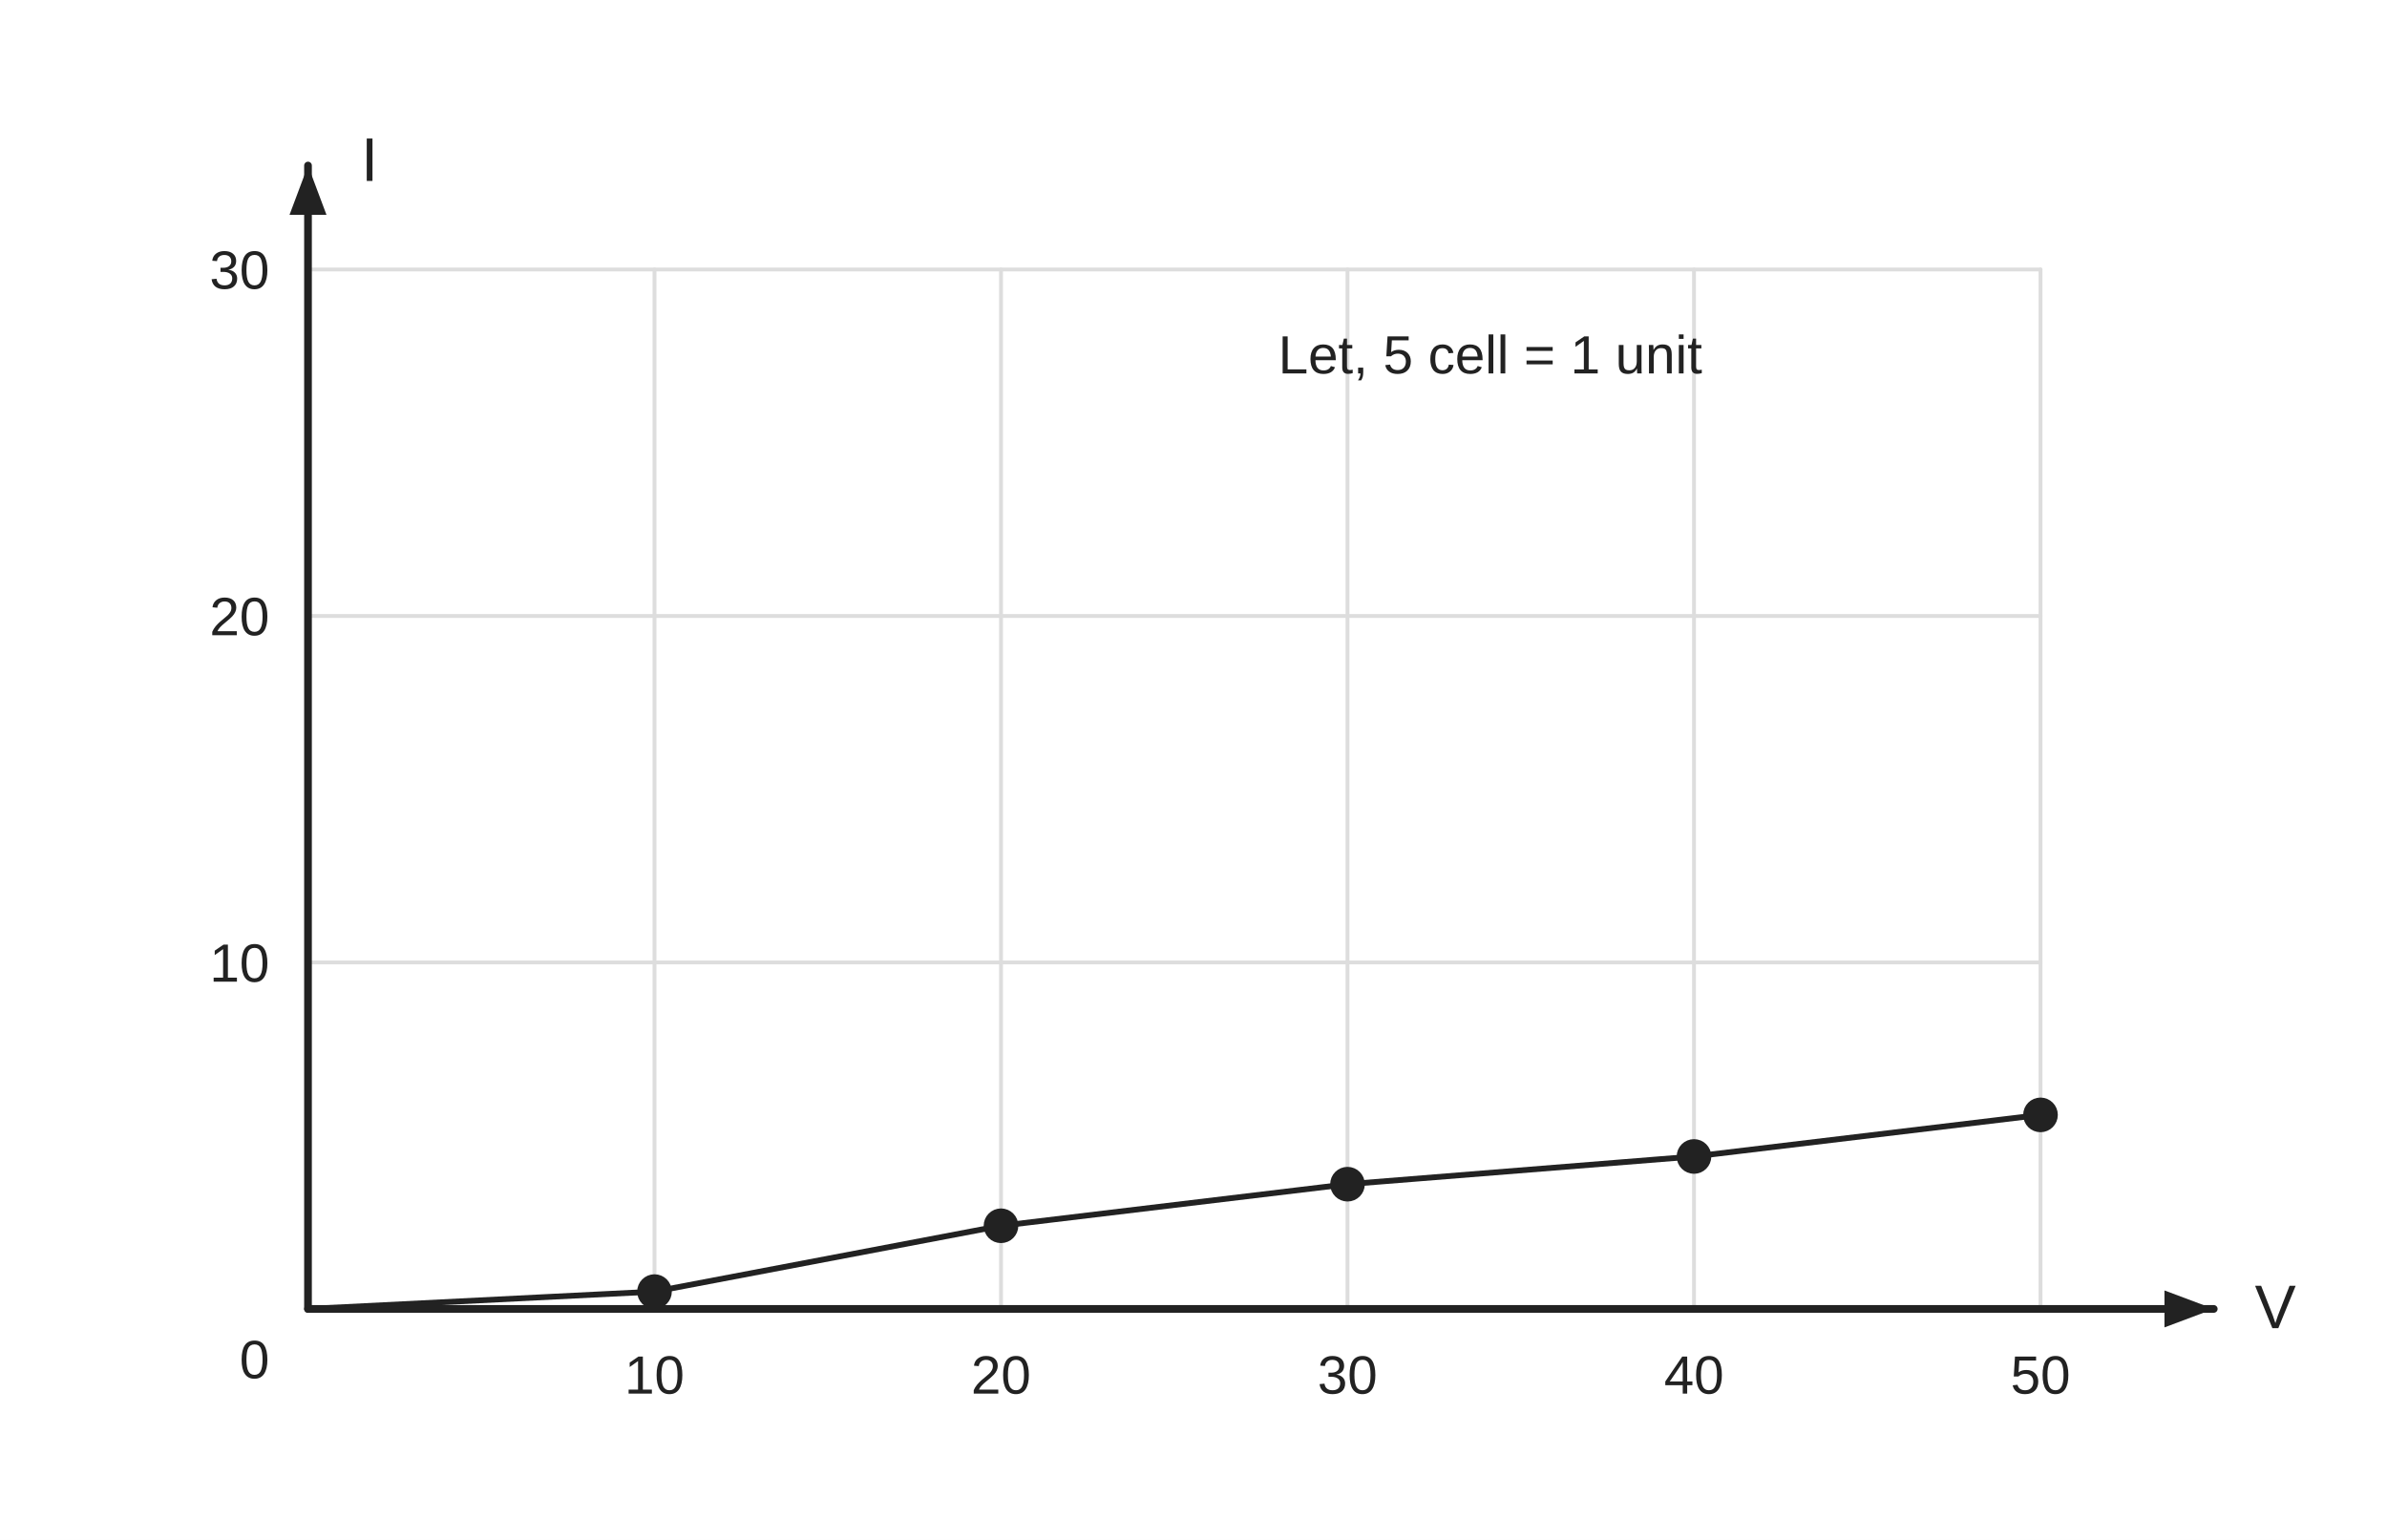
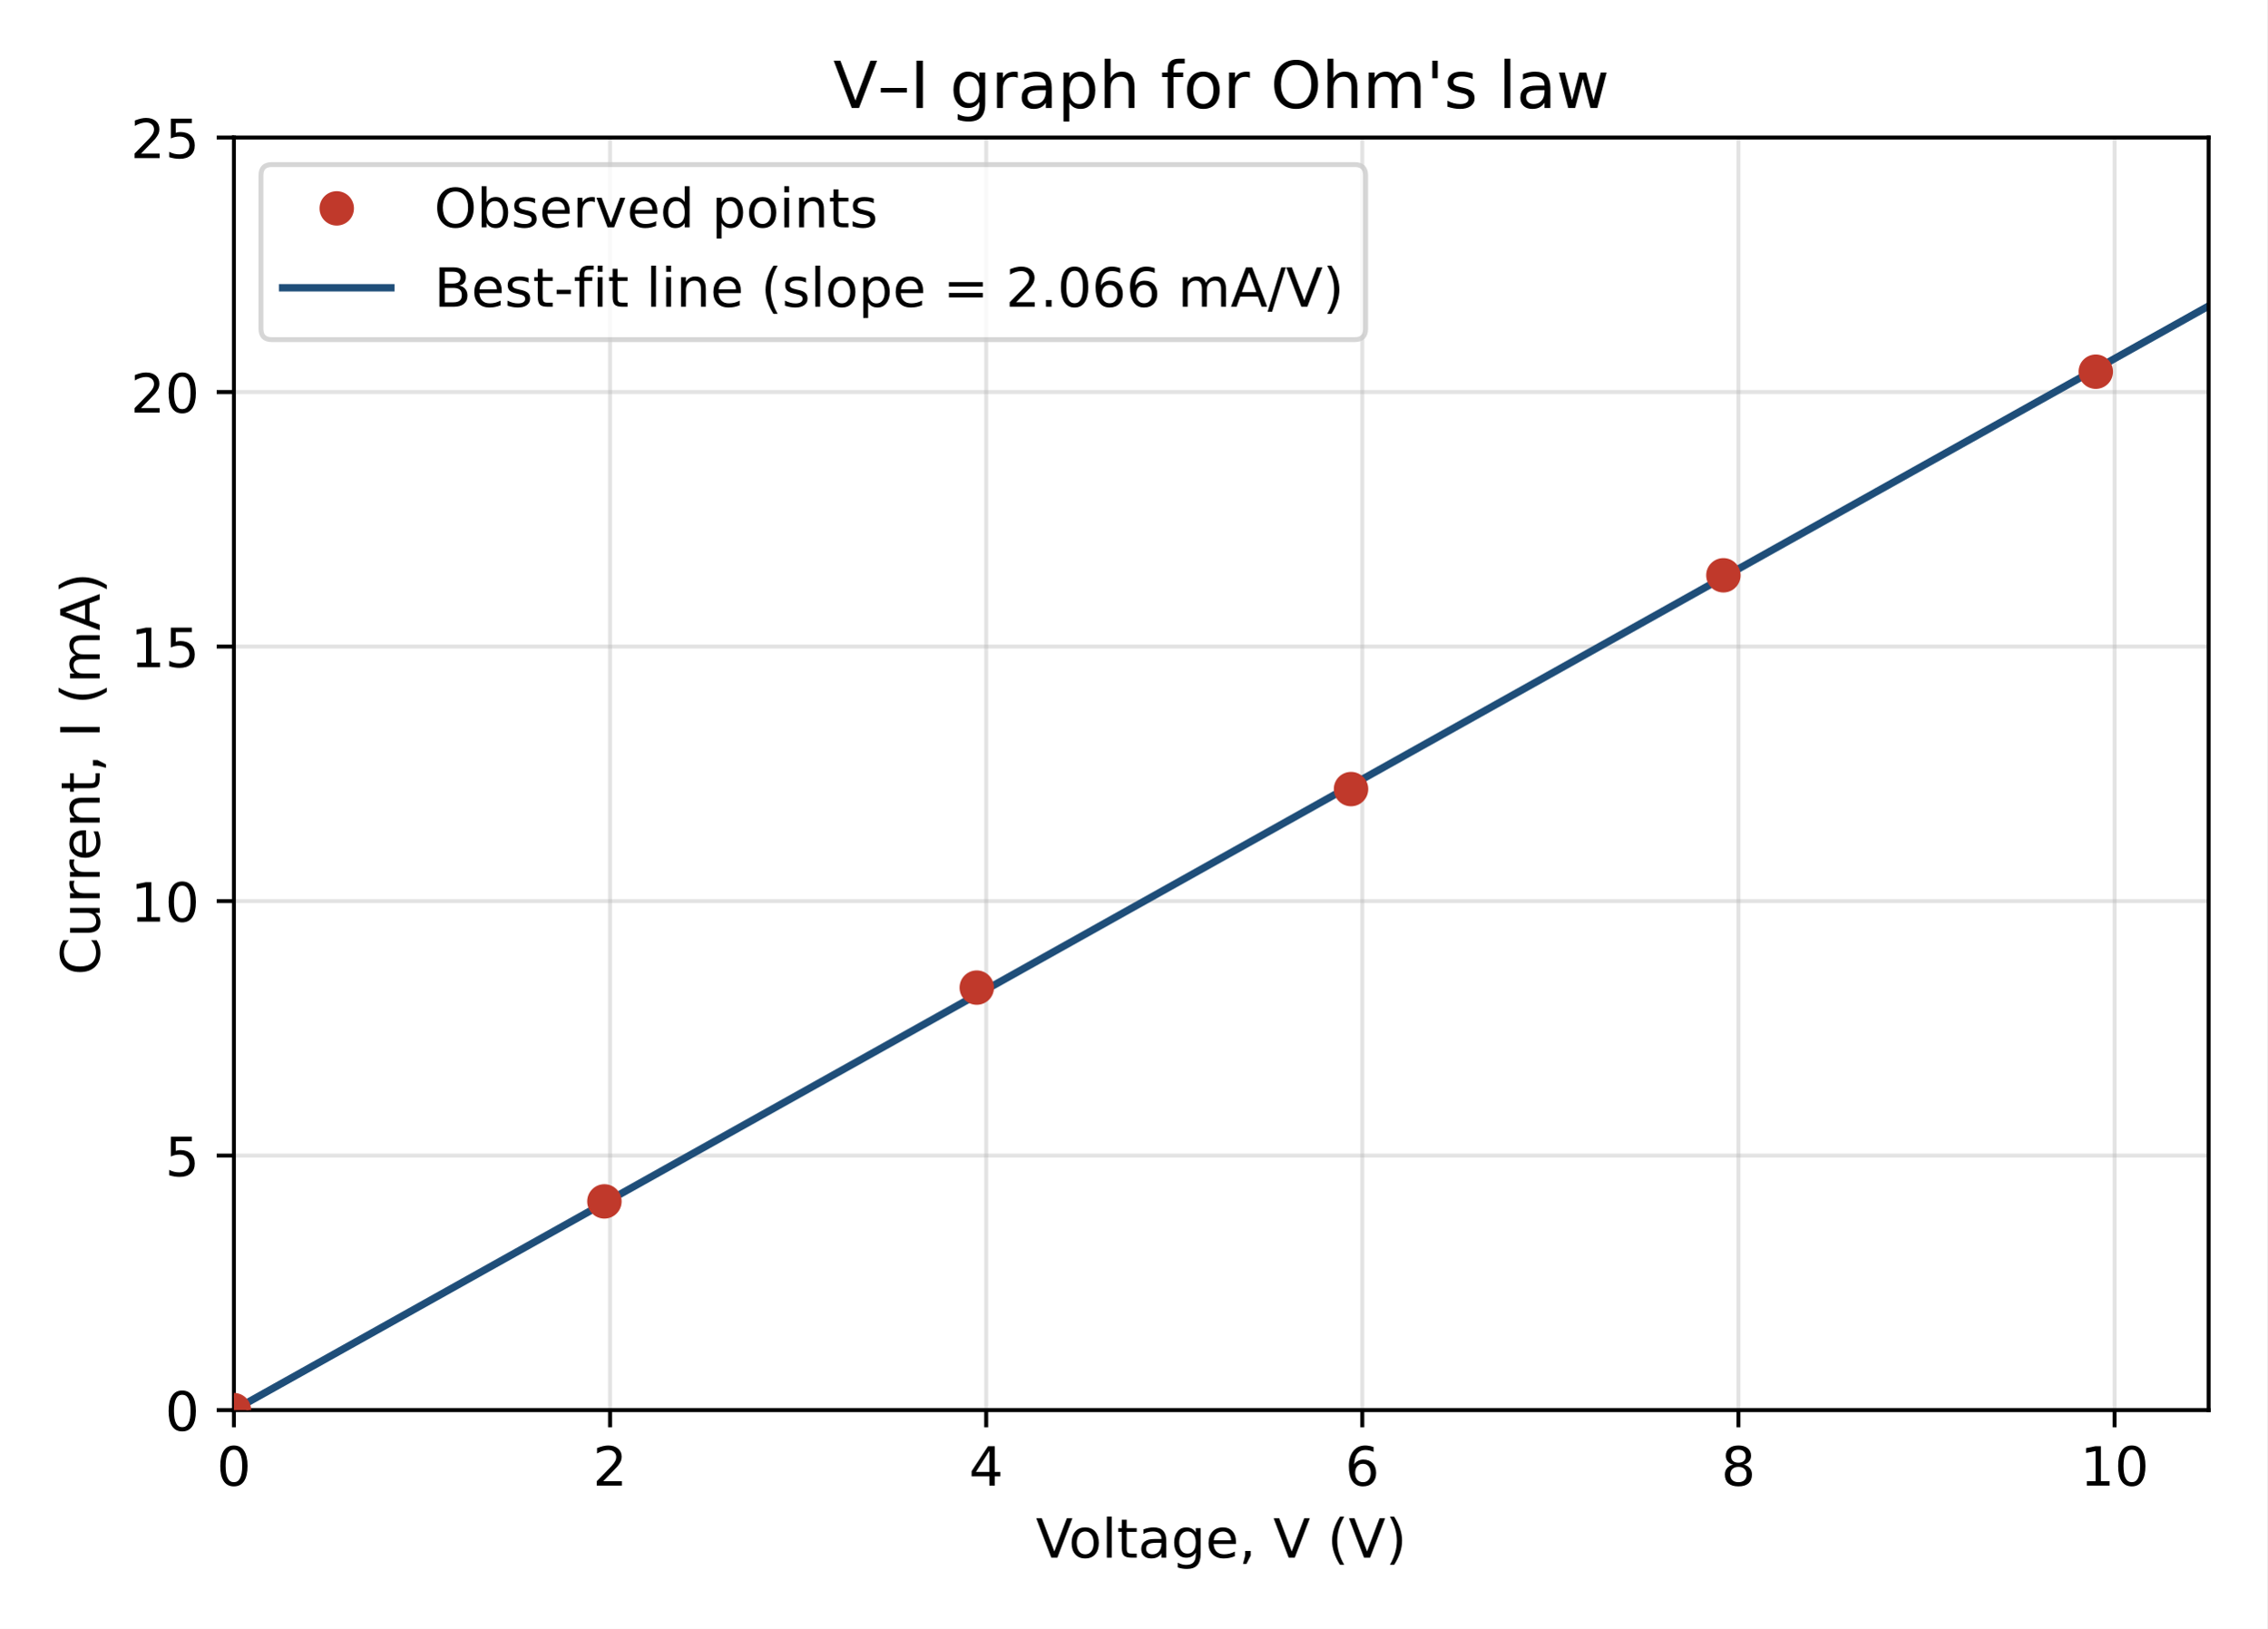
- <svg xmlns="http://www.w3.org/2000/svg" viewBox="0 0 620 400" width="620" height="400" font-family="Arial, Helvetica, sans-serif" font-size="16">
-   <rect width="620" height="400" fill="#ffffff" />
-   <g fill="none" stroke="#222222" stroke-width="2" stroke-linecap="round" stroke-linejoin="round">
-     <path d="M170 340 V70" stroke="#dddddd" stroke-width="1" />
-     <path d="M260 340 V70" stroke="#dddddd" stroke-width="1" />
-     <path d="M350 340 V70" stroke="#dddddd" stroke-width="1" />
-     <path d="M440 340 V70" stroke="#dddddd" stroke-width="1" />
-     <path d="M530 340 V70" stroke="#dddddd" stroke-width="1" />
-     <path d="M80 250 H530" stroke="#dddddd" stroke-width="1" />
-     <path d="M80 160 H530" stroke="#dddddd" stroke-width="1" />
-     <path d="M80 70 H530" stroke="#dddddd" stroke-width="1" />
-     <path d="M80.0 340.0 L575.0 340.0" />
-     <path d="M80.0 340.0 L80.0 43.0" />
-     <polygon points="575.0,340.0 562.2,344.8 562.2,335.2" fill="#222222" stroke="none" />
-     <polygon points="80.0,43.0 84.8,55.8 75.2,55.8" fill="#222222" stroke="none" />
-     <path d="M80 340 L170 335.5 L260 318.4 L350 307.6 L440 300.4 L530 289.6" stroke-width="1.5" />
-     <circle cx="170" cy="335.5" r="3.5" fill="#222222" />
-     <circle cx="260" cy="318.4" r="3.5" fill="#222222" />
-     <circle cx="350" cy="307.6" r="3.5" fill="#222222" />
-     <circle cx="440" cy="300.4" r="3.5" fill="#222222" />
-     <circle cx="530" cy="289.6" r="3.5" fill="#222222" />
+ <svg xmlns="http://www.w3.org/2000/svg" xmlns:xlink="http://www.w3.org/1999/xlink" width="460.8pt" height="331.2pt" viewBox="0 0 460.8 331.2" version="1.1">
+   <defs>
+     <style type="text/css">*{stroke-linejoin: round; stroke-linecap: butt}</style>
+   </defs>
+   <g id="figure_1">
+     <g id="patch_1">
+       <path d="M 0 331.2  L 460.8 331.2  L 460.8 0  L 0 0  z " style="fill: #ffffff" />
+     </g>
+     <g id="axes_1">
+       <g id="patch_2">
+         <path d="M 47.54 286.72  L 448.92 286.72  L 448.92 27.96  L 47.54 27.96  z " style="fill: #ffffff" />
+       </g>
+       <g id="matplotlib.axis_1">
+         <g id="xtick_1">
+           <g id="line2d_1">
+             <path d="M 47.54 286.72  L 47.54 27.96  " clip-path="url(#pade5d4bc04)" style="fill: none; stroke: #b0b0b0; stroke-opacity: 0.35; stroke-width: 0.8; stroke-linecap: square" />
+           </g>
+           <g id="line2d_2">
+             <defs>
+               <path id="m782edca30d" d="M 0 0  L 0 3.5  " style="stroke: #000000; stroke-width: 0.8" />
+             </defs>
+             <g>
+               <use xlink:href="#m782edca30d" x="47.54" y="286.72" style="stroke: #000000; stroke-width: 0.8" />
+             </g>
+           </g>
+           <g id="text_1">
+             <g transform="translate(44.04062 302.0783) scale(0.11 -0.11)">
+               <defs>
+                 <path id="DejaVuSans-30" d="M 2034 4250  Q 1547 4250 1301 3770  Q 1056 3291 1056 2328  Q 1056 1369 1301 889  Q 1547 409 2034 409  Q 2525 409 2770 889  Q 3016 1369 3016 2328  Q 3016 3291 2770 3770  Q 2525 4250 2034 4250  z M 2034 4750  Q 2819 4750 3233 4129  Q 3647 3509 3647 2328  Q 3647 1150 3233 529  Q 2819 -91 2034 -91  Q 1250 -91 836 529  Q 422 1150 422 2328  Q 422 3509 836 4129  Q 1250 4750 2034 4750  z " transform="scale(0.015625)" />
+               </defs>
+               <use xlink:href="#DejaVuSans-30" />
+             </g>
+           </g>
+         </g>
+         <g id="xtick_2">
+           <g id="line2d_3">
+             <path d="M 123.993 286.72  L 123.993 27.96  " clip-path="url(#pade5d4bc04)" style="fill: none; stroke: #b0b0b0; stroke-opacity: 0.35; stroke-width: 0.8; stroke-linecap: square" />
+           </g>
+           <g id="line2d_4">
+             <g>
+               <use xlink:href="#m782edca30d" x="123.993" y="286.72" style="stroke: #000000; stroke-width: 0.8" />
+             </g>
+           </g>
+           <g id="text_2">
+             <g transform="translate(120.494 302.0783) scale(0.11 -0.11)">
+               <defs>
+                 <path id="DejaVuSans-32" d="M 1228 531  L 3431 531  L 3431 0  L 469 0  L 469 531  Q 828 903 1448 1529  Q 2069 2156 2228 2338  Q 2531 2678 2651 2914  Q 2772 3150 2772 3378  Q 2772 3750 2511 3984  Q 2250 4219 1831 4219  Q 1534 4219 1204 4116  Q 875 4013 500 3803  L 500 4441  Q 881 4594 1212 4672  Q 1544 4750 1819 4750  Q 2544 4750 2975 4387  Q 3406 4025 3406 3419  Q 3406 3131 3298 2873  Q 3191 2616 2906 2266  Q 2828 2175 2409 1742  Q 1991 1309 1228 531  z " transform="scale(0.015625)" />
+               </defs>
+               <use xlink:href="#DejaVuSans-32" />
+             </g>
+           </g>
+         </g>
+         <g id="xtick_3">
+           <g id="line2d_5">
+             <path d="M 200.447 286.72  L 200.447 27.96  " clip-path="url(#pade5d4bc04)" style="fill: none; stroke: #b0b0b0; stroke-opacity: 0.35; stroke-width: 0.8; stroke-linecap: square" />
+           </g>
+           <g id="line2d_6">
+             <g>
+               <use xlink:href="#m782edca30d" x="200.447" y="286.72" style="stroke: #000000; stroke-width: 0.8" />
+             </g>
+           </g>
+           <g id="text_3">
+             <g transform="translate(196.9473 302.0783) scale(0.11 -0.11)">
+               <defs>
+                 <path id="DejaVuSans-34" d="M 2419 4116  L 825 1625  L 2419 1625  L 2419 4116  z M 2253 4666  L 3047 4666  L 3047 1625  L 3713 1625  L 3713 1100  L 3047 1100  L 3047 0  L 2419 0  L 2419 1100  L 313 1100  L 313 1709  L 2253 4666  z " transform="scale(0.015625)" />
+               </defs>
+               <use xlink:href="#DejaVuSans-34" />
+             </g>
+           </g>
+         </g>
+         <g id="xtick_4">
+           <g id="line2d_7">
+             <path d="M 276.9 286.72  L 276.9 27.96  " clip-path="url(#pade5d4bc04)" style="fill: none; stroke: #b0b0b0; stroke-opacity: 0.35; stroke-width: 0.8; stroke-linecap: square" />
+           </g>
+           <g id="line2d_8">
+             <g>
+               <use xlink:href="#m782edca30d" x="276.9" y="286.72" style="stroke: #000000; stroke-width: 0.8" />
+             </g>
+           </g>
+           <g id="text_4">
+             <g transform="translate(273.4006 302.0783) scale(0.11 -0.11)">
+               <defs>
+                 <path id="DejaVuSans-36" d="M 2113 2584  Q 1688 2584 1439 2293  Q 1191 2003 1191 1497  Q 1191 994 1439 701  Q 1688 409 2113 409  Q 2538 409 2786 701  Q 3034 994 3034 1497  Q 3034 2003 2786 2293  Q 2538 2584 2113 2584  z M 3366 4563  L 3366 3988  Q 3128 4100 2886 4159  Q 2644 4219 2406 4219  Q 1781 4219 1451 3797  Q 1122 3375 1075 2522  Q 1259 2794 1537 2939  Q 1816 3084 2150 3084  Q 2853 3084 3261 2657  Q 3669 2231 3669 1497  Q 3669 778 3244 343  Q 2819 -91 2113 -91  Q 1303 -91 875 529  Q 447 1150 447 2328  Q 447 3434 972 4092  Q 1497 4750 2381 4750  Q 2619 4750 2861 4703  Q 3103 4656 3366 4563  z " transform="scale(0.015625)" />
+               </defs>
+               <use xlink:href="#DejaVuSans-36" />
+             </g>
+           </g>
+         </g>
+         <g id="xtick_5">
+           <g id="line2d_9">
+             <path d="M 353.353 286.72  L 353.353 27.96  " clip-path="url(#pade5d4bc04)" style="fill: none; stroke: #b0b0b0; stroke-opacity: 0.35; stroke-width: 0.8; stroke-linecap: square" />
+           </g>
+           <g id="line2d_10">
+             <g>
+               <use xlink:href="#m782edca30d" x="353.353" y="286.72" style="stroke: #000000; stroke-width: 0.8" />
+             </g>
+           </g>
+           <g id="text_5">
+             <g transform="translate(349.854 302.0783) scale(0.11 -0.11)">
+               <defs>
+                 <path id="DejaVuSans-38" d="M 2034 2216  Q 1584 2216 1326 1975  Q 1069 1734 1069 1313  Q 1069 891 1326 650  Q 1584 409 2034 409  Q 2484 409 2743 651  Q 3003 894 3003 1313  Q 3003 1734 2745 1975  Q 2488 2216 2034 2216  z M 1403 2484  Q 997 2584 770 2862  Q 544 3141 544 3541  Q 544 4100 942 4425  Q 1341 4750 2034 4750  Q 2731 4750 3128 4425  Q 3525 4100 3525 3541  Q 3525 3141 3298 2862  Q 3072 2584 2669 2484  Q 3125 2378 3379 2068  Q 3634 1759 3634 1313  Q 3634 634 3220 271  Q 2806 -91 2034 -91  Q 1263 -91 848 271  Q 434 634 434 1313  Q 434 1759 690 2068  Q 947 2378 1403 2484  z M 1172 3481  Q 1172 3119 1398 2916  Q 1625 2713 2034 2713  Q 2441 2713 2670 2916  Q 2900 3119 2900 3481  Q 2900 3844 2670 4047  Q 2441 4250 2034 4250  Q 1625 4250 1398 4047  Q 1172 3844 1172 3481  z " transform="scale(0.015625)" />
+               </defs>
+               <use xlink:href="#DejaVuSans-38" />
+             </g>
+           </g>
+         </g>
+         <g id="xtick_6">
+           <g id="line2d_11">
+             <path d="M 429.807 286.72  L 429.807 27.96  " clip-path="url(#pade5d4bc04)" style="fill: none; stroke: #b0b0b0; stroke-opacity: 0.35; stroke-width: 0.8; stroke-linecap: square" />
+           </g>
+           <g id="line2d_12">
+             <g>
+               <use xlink:href="#m782edca30d" x="429.807" y="286.72" style="stroke: #000000; stroke-width: 0.8" />
+             </g>
+           </g>
+           <g id="text_6">
+             <g transform="translate(422.8079 302.0783) scale(0.11 -0.11)">
+               <defs>
+                 <path id="DejaVuSans-31" d="M 794 531  L 1825 531  L 1825 4091  L 703 3866  L 703 4441  L 1819 4666  L 2450 4666  L 2450 531  L 3481 531  L 3481 0  L 794 0  L 794 531  z " transform="scale(0.015625)" />
+               </defs>
+               <use xlink:href="#DejaVuSans-31" />
+               <use xlink:href="#DejaVuSans-30" transform="translate(63.62305 0)" />
+             </g>
+           </g>
+         </g>
+         <g id="text_7">
+           <g transform="translate(210.5378 316.7242) scale(0.11 -0.11)">
+             <defs>
+               <path id="DejaVuSans-56" d="M 1831 0  L 50 4666  L 709 4666  L 2188 738  L 3669 4666  L 4325 4666  L 2547 0  L 1831 0  z " transform="scale(0.015625)" />
+               <path id="DejaVuSans-6f" d="M 1959 3097  Q 1497 3097 1228 2736  Q 959 2375 959 1747  Q 959 1119 1226 758  Q 1494 397 1959 397  Q 2419 397 2687 759  Q 2956 1122 2956 1747  Q 2956 2369 2687 2733  Q 2419 3097 1959 3097  z M 1959 3584  Q 2709 3584 3137 3096  Q 3566 2609 3566 1747  Q 3566 888 3137 398  Q 2709 -91 1959 -91  Q 1206 -91 779 398  Q 353 888 353 1747  Q 353 2609 779 3096  Q 1206 3584 1959 3584  z " transform="scale(0.015625)" />
+               <path id="DejaVuSans-6c" d="M 603 4863  L 1178 4863  L 1178 0  L 603 0  L 603 4863  z " transform="scale(0.015625)" />
+               <path id="DejaVuSans-74" d="M 1172 4494  L 1172 3500  L 2356 3500  L 2356 3053  L 1172 3053  L 1172 1153  Q 1172 725 1289 603  Q 1406 481 1766 481  L 2356 481  L 2356 0  L 1766 0  Q 1100 0 847 248  Q 594 497 594 1153  L 594 3053  L 172 3053  L 172 3500  L 594 3500  L 594 4494  L 1172 4494  z " transform="scale(0.015625)" />
+               <path id="DejaVuSans-61" d="M 2194 1759  Q 1497 1759 1228 1600  Q 959 1441 959 1056  Q 959 750 1161 570  Q 1363 391 1709 391  Q 2188 391 2477 730  Q 2766 1069 2766 1631  L 2766 1759  L 2194 1759  z M 3341 1997  L 3341 0  L 2766 0  L 2766 531  Q 2569 213 2275 61  Q 1981 -91 1556 -91  Q 1019 -91 701 211  Q 384 513 384 1019  Q 384 1609 779 1909  Q 1175 2209 1959 2209  L 2766 2209  L 2766 2266  Q 2766 2663 2505 2880  Q 2244 3097 1772 3097  Q 1472 3097 1187 3025  Q 903 2953 641 2809  L 641 3341  Q 956 3463 1253 3523  Q 1550 3584 1831 3584  Q 2591 3584 2966 3190  Q 3341 2797 3341 1997  z " transform="scale(0.015625)" />
+               <path id="DejaVuSans-67" d="M 2906 1791  Q 2906 2416 2648 2759  Q 2391 3103 1925 3103  Q 1463 3103 1205 2759  Q 947 2416 947 1791  Q 947 1169 1205 825  Q 1463 481 1925 481  Q 2391 481 2648 825  Q 2906 1169 2906 1791  z M 3481 434  Q 3481 -459 3084 -895  Q 2688 -1331 1869 -1331  Q 1566 -1331 1297 -1286  Q 1028 -1241 775 -1147  L 775 -588  Q 1028 -725 1275 -790  Q 1522 -856 1778 -856  Q 2344 -856 2625 -561  Q 2906 -266 2906 331  L 2906 616  Q 2728 306 2450 153  Q 2172 0 1784 0  Q 1141 0 747 490  Q 353 981 353 1791  Q 353 2603 747 3093  Q 1141 3584 1784 3584  Q 2172 3584 2450 3431  Q 2728 3278 2906 2969  L 2906 3500  L 3481 3500  L 3481 434  z " transform="scale(0.015625)" />
+               <path id="DejaVuSans-65" d="M 3597 1894  L 3597 1613  L 953 1613  Q 991 1019 1311 708  Q 1631 397 2203 397  Q 2534 397 2845 478  Q 3156 559 3463 722  L 3463 178  Q 3153 47 2828 -22  Q 2503 -91 2169 -91  Q 1331 -91 842 396  Q 353 884 353 1716  Q 353 2575 817 3079  Q 1281 3584 2069 3584  Q 2775 3584 3186 3129  Q 3597 2675 3597 1894  z M 3022 2063  Q 3016 2534 2758 2815  Q 2500 3097 2075 3097  Q 1594 3097 1305 2825  Q 1016 2553 972 2059  L 3022 2063  z " transform="scale(0.015625)" />
+               <path id="DejaVuSans-2c" d="M 750 794  L 1409 794  L 1409 256  L 897 -744  L 494 -744  L 750 256  L 750 794  z " transform="scale(0.015625)" />
+               <path id="DejaVuSans-20" transform="scale(0.015625)" />
+               <path id="DejaVuSans-28" d="M 1984 4856  Q 1566 4138 1362 3434  Q 1159 2731 1159 2009  Q 1159 1288 1364 580  Q 1569 -128 1984 -844  L 1484 -844  Q 1016 -109 783 600  Q 550 1309 550 2009  Q 550 2706 781 3412  Q 1013 4119 1484 4856  L 1984 4856  z " transform="scale(0.015625)" />
+               <path id="DejaVuSans-29" d="M 513 4856  L 1013 4856  Q 1481 4119 1714 3412  Q 1947 2706 1947 2009  Q 1947 1309 1714 600  Q 1481 -109 1013 -844  L 513 -844  Q 928 -128 1133 580  Q 1338 1288 1338 2009  Q 1338 2731 1133 3434  Q 928 4138 513 4856  z " transform="scale(0.015625)" />
+             </defs>
+             <use xlink:href="#DejaVuSans-56" />
+             <use xlink:href="#DejaVuSans-6f" transform="translate(60.6582 0)" />
+             <use xlink:href="#DejaVuSans-6c" transform="translate(121.8398 0)" />
+             <use xlink:href="#DejaVuSans-74" transform="translate(149.623 0)" />
+             <use xlink:href="#DejaVuSans-61" transform="translate(188.832 0)" />
+             <use xlink:href="#DejaVuSans-67" transform="translate(250.1113 0)" />
+             <use xlink:href="#DejaVuSans-65" transform="translate(313.5879 0)" />
+             <use xlink:href="#DejaVuSans-2c" transform="translate(375.1113 0)" />
+             <use xlink:href="#DejaVuSans-20" transform="translate(406.8984 0)" />
+             <use xlink:href="#DejaVuSans-56" transform="translate(438.6855 0)" />
+             <use xlink:href="#DejaVuSans-20" transform="translate(507.0938 0)" />
+             <use xlink:href="#DejaVuSans-28" transform="translate(538.8809 0)" />
+             <use xlink:href="#DejaVuSans-56" transform="translate(577.8945 0)" />
+             <use xlink:href="#DejaVuSans-29" transform="translate(646.3027 0)" />
+           </g>
+         </g>
+       </g>
+       <g id="matplotlib.axis_2">
+         <g id="ytick_1">
+           <g id="line2d_13">
+             <path d="M 47.54 286.72  L 448.92 286.72  " clip-path="url(#pade5d4bc04)" style="fill: none; stroke: #b0b0b0; stroke-opacity: 0.35; stroke-width: 0.8; stroke-linecap: square" />
+           </g>
+           <g id="line2d_14">
+             <defs>
+               <path id="mcab6fb71c7" d="M 0 0  L -3.5 0  " style="stroke: #000000; stroke-width: 0.8" />
+             </defs>
+             <g>
+               <use xlink:href="#mcab6fb71c7" x="47.54" y="286.72" style="stroke: #000000; stroke-width: 0.8" />
+             </g>
+           </g>
+           <g id="text_8">
+             <g transform="translate(33.54125 290.8991) scale(0.11 -0.11)">
+               <use xlink:href="#DejaVuSans-30" />
+             </g>
+           </g>
+         </g>
+         <g id="ytick_2">
+           <g id="line2d_15">
+             <path d="M 47.54 234.968  L 448.92 234.968  " clip-path="url(#pade5d4bc04)" style="fill: none; stroke: #b0b0b0; stroke-opacity: 0.35; stroke-width: 0.8; stroke-linecap: square" />
+           </g>
+           <g id="line2d_16">
+             <g>
+               <use xlink:href="#mcab6fb71c7" x="47.54" y="234.968" style="stroke: #000000; stroke-width: 0.8" />
+             </g>
+           </g>
+           <g id="text_9">
+             <g transform="translate(33.54125 239.1471) scale(0.11 -0.11)">
+               <defs>
+                 <path id="DejaVuSans-35" d="M 691 4666  L 3169 4666  L 3169 4134  L 1269 4134  L 1269 2991  Q 1406 3038 1543 3061  Q 1681 3084 1819 3084  Q 2600 3084 3056 2656  Q 3513 2228 3513 1497  Q 3513 744 3044 326  Q 2575 -91 1722 -91  Q 1428 -91 1123 -41  Q 819 9 494 109  L 494 744  Q 775 591 1075 516  Q 1375 441 1709 441  Q 2250 441 2565 725  Q 2881 1009 2881 1497  Q 2881 1984 2565 2268  Q 2250 2553 1709 2553  Q 1456 2553 1204 2497  Q 953 2441 691 2322  L 691 4666  z " transform="scale(0.015625)" />
+               </defs>
+               <use xlink:href="#DejaVuSans-35" />
+             </g>
+           </g>
+         </g>
+         <g id="ytick_3">
+           <g id="line2d_17">
+             <path d="M 47.54 183.216  L 448.92 183.216  " clip-path="url(#pade5d4bc04)" style="fill: none; stroke: #b0b0b0; stroke-opacity: 0.35; stroke-width: 0.8; stroke-linecap: square" />
+           </g>
+           <g id="line2d_18">
+             <g>
+               <use xlink:href="#mcab6fb71c7" x="47.54" y="183.216" style="stroke: #000000; stroke-width: 0.8" />
+             </g>
+           </g>
+           <g id="text_10">
+             <g transform="translate(26.5425 187.3951) scale(0.11 -0.11)">
+               <use xlink:href="#DejaVuSans-31" />
+               <use xlink:href="#DejaVuSans-30" transform="translate(63.62305 0)" />
+             </g>
+           </g>
+         </g>
+         <g id="ytick_4">
+           <g id="line2d_19">
+             <path d="M 47.54 131.464  L 448.92 131.464  " clip-path="url(#pade5d4bc04)" style="fill: none; stroke: #b0b0b0; stroke-opacity: 0.35; stroke-width: 0.8; stroke-linecap: square" />
+           </g>
+           <g id="line2d_20">
+             <g>
+               <use xlink:href="#mcab6fb71c7" x="47.54" y="131.464" style="stroke: #000000; stroke-width: 0.8" />
+             </g>
+           </g>
+           <g id="text_11">
+             <g transform="translate(26.5425 135.6431) scale(0.11 -0.11)">
+               <use xlink:href="#DejaVuSans-31" />
+               <use xlink:href="#DejaVuSans-35" transform="translate(63.62305 0)" />
+             </g>
+           </g>
+         </g>
+         <g id="ytick_5">
+           <g id="line2d_21">
+             <path d="M 47.54 79.712  L 448.92 79.712  " clip-path="url(#pade5d4bc04)" style="fill: none; stroke: #b0b0b0; stroke-opacity: 0.35; stroke-width: 0.8; stroke-linecap: square" />
+           </g>
+           <g id="line2d_22">
+             <g>
+               <use xlink:href="#mcab6fb71c7" x="47.54" y="79.712" style="stroke: #000000; stroke-width: 0.8" />
+             </g>
+           </g>
+           <g id="text_12">
+             <g transform="translate(26.5425 83.89114) scale(0.11 -0.11)">
+               <use xlink:href="#DejaVuSans-32" />
+               <use xlink:href="#DejaVuSans-30" transform="translate(63.62305 0)" />
+             </g>
+           </g>
+         </g>
+         <g id="ytick_6">
+           <g id="line2d_23">
+             <path d="M 47.54 27.96  L 448.92 27.96  " clip-path="url(#pade5d4bc04)" style="fill: none; stroke: #b0b0b0; stroke-opacity: 0.35; stroke-width: 0.8; stroke-linecap: square" />
+           </g>
+           <g id="line2d_24">
+             <g>
+               <use xlink:href="#mcab6fb71c7" x="47.54" y="27.96" style="stroke: #000000; stroke-width: 0.8" />
+             </g>
+           </g>
+           <g id="text_13">
+             <g transform="translate(26.5425 32.13914) scale(0.11 -0.11)">
+               <use xlink:href="#DejaVuSans-32" />
+               <use xlink:href="#DejaVuSans-35" transform="translate(63.62305 0)" />
+             </g>
+           </g>
+         </g>
+         <g id="text_14">
+           <g transform="translate(20.25484 198.272) rotate(-90) scale(0.11 -0.11)">
+             <defs>
+               <path id="DejaVuSans-43" d="M 4122 4306  L 4122 3641  Q 3803 3938 3442 4084  Q 3081 4231 2675 4231  Q 1875 4231 1450 3742  Q 1025 3253 1025 2328  Q 1025 1406 1450 917  Q 1875 428 2675 428  Q 3081 428 3442 575  Q 3803 722 4122 1019  L 4122 359  Q 3791 134 3420 21  Q 3050 -91 2638 -91  Q 1578 -91 968 557  Q 359 1206 359 2328  Q 359 3453 968 4101  Q 1578 4750 2638 4750  Q 3056 4750 3426 4639  Q 3797 4528 4122 4306  z " transform="scale(0.015625)" />
+               <path id="DejaVuSans-75" d="M 544 1381  L 544 3500  L 1119 3500  L 1119 1403  Q 1119 906 1312 657  Q 1506 409 1894 409  Q 2359 409 2629 706  Q 2900 1003 2900 1516  L 2900 3500  L 3475 3500  L 3475 0  L 2900 0  L 2900 538  Q 2691 219 2414 64  Q 2138 -91 1772 -91  Q 1169 -91 856 284  Q 544 659 544 1381  z M 1991 3584  L 1991 3584  z " transform="scale(0.015625)" />
+               <path id="DejaVuSans-72" d="M 2631 2963  Q 2534 3019 2420 3045  Q 2306 3072 2169 3072  Q 1681 3072 1420 2755  Q 1159 2438 1159 1844  L 1159 0  L 581 0  L 581 3500  L 1159 3500  L 1159 2956  Q 1341 3275 1631 3429  Q 1922 3584 2338 3584  Q 2397 3584 2469 3576  Q 2541 3569 2628 3553  L 2631 2963  z " transform="scale(0.015625)" />
+               <path id="DejaVuSans-6e" d="M 3513 2113  L 3513 0  L 2938 0  L 2938 2094  Q 2938 2591 2744 2837  Q 2550 3084 2163 3084  Q 1697 3084 1428 2787  Q 1159 2491 1159 1978  L 1159 0  L 581 0  L 581 3500  L 1159 3500  L 1159 2956  Q 1366 3272 1645 3428  Q 1925 3584 2291 3584  Q 2894 3584 3203 3211  Q 3513 2838 3513 2113  z " transform="scale(0.015625)" />
+               <path id="DejaVuSans-49" d="M 628 4666  L 1259 4666  L 1259 0  L 628 0  L 628 4666  z " transform="scale(0.015625)" />
+               <path id="DejaVuSans-6d" d="M 3328 2828  Q 3544 3216 3844 3400  Q 4144 3584 4550 3584  Q 5097 3584 5394 3201  Q 5691 2819 5691 2113  L 5691 0  L 5113 0  L 5113 2094  Q 5113 2597 4934 2840  Q 4756 3084 4391 3084  Q 3944 3084 3684 2787  Q 3425 2491 3425 1978  L 3425 0  L 2847 0  L 2847 2094  Q 2847 2600 2669 2842  Q 2491 3084 2119 3084  Q 1678 3084 1418 2786  Q 1159 2488 1159 1978  L 1159 0  L 581 0  L 581 3500  L 1159 3500  L 1159 2956  Q 1356 3278 1631 3431  Q 1906 3584 2284 3584  Q 2666 3584 2933 3390  Q 3200 3197 3328 2828  z " transform="scale(0.015625)" />
+               <path id="DejaVuSans-41" d="M 2188 4044  L 1331 1722  L 3047 1722  L 2188 4044  z M 1831 4666  L 2547 4666  L 4325 0  L 3669 0  L 3244 1197  L 1141 1197  L 716 0  L 50 0  L 1831 4666  z " transform="scale(0.015625)" />
+             </defs>
+             <use xlink:href="#DejaVuSans-43" />
+             <use xlink:href="#DejaVuSans-75" transform="translate(69.82422 0)" />
+             <use xlink:href="#DejaVuSans-72" transform="translate(133.2031 0)" />
+             <use xlink:href="#DejaVuSans-72" transform="translate(172.5664 0)" />
+             <use xlink:href="#DejaVuSans-65" transform="translate(211.4297 0)" />
+             <use xlink:href="#DejaVuSans-6e" transform="translate(272.9531 0)" />
+             <use xlink:href="#DejaVuSans-74" transform="translate(336.332 0)" />
+             <use xlink:href="#DejaVuSans-2c" transform="translate(375.541 0)" />
+             <use xlink:href="#DejaVuSans-20" transform="translate(407.3281 0)" />
+             <use xlink:href="#DejaVuSans-49" transform="translate(439.1152 0)" />
+             <use xlink:href="#DejaVuSans-20" transform="translate(468.6074 0)" />
+             <use xlink:href="#DejaVuSans-28" transform="translate(500.3945 0)" />
+             <use xlink:href="#DejaVuSans-6d" transform="translate(539.4082 0)" />
+             <use xlink:href="#DejaVuSans-41" transform="translate(636.8203 0)" />
+             <use xlink:href="#DejaVuSans-29" transform="translate(705.2285 0)" />
+           </g>
+         </g>
+       </g>
+       <g id="line2d_25">
+         <path d="M 47.54 286.72  L 448.92 62.215  " clip-path="url(#pade5d4bc04)" style="fill: none; stroke: #1f4e79; stroke-width: 1.5; stroke-linecap: square" />
+       </g>
+       <g id="patch_3">
+         <path d="M 47.54 286.72  L 47.54 27.96  " style="fill: none; stroke: #000000; stroke-width: 0.8; stroke-linejoin: miter; stroke-linecap: square" />
+       </g>
+       <g id="patch_4">
+         <path d="M 448.92 286.72  L 448.92 27.96  " style="fill: none; stroke: #000000; stroke-width: 0.8; stroke-linejoin: miter; stroke-linecap: square" />
+       </g>
+       <g id="patch_5">
+         <path d="M 47.54 286.72  L 448.92 286.72  " style="fill: none; stroke: #000000; stroke-width: 0.8; stroke-linejoin: miter; stroke-linecap: square" />
+       </g>
+       <g id="patch_6">
+         <path d="M 47.54 27.96  L 448.92 27.96  " style="fill: none; stroke: #000000; stroke-width: 0.8; stroke-linejoin: miter; stroke-linecap: square" />
+       </g>
+       <g id="line2d_26">
+         <defs>
+           <path id="m32482753bf" d="M 0 3  C 0.796 3 1.559 2.684 2.121 2.121  C 2.684 1.559 3 0.796 3 0  C 3 -0.796 2.684 -1.559 2.121 -2.121  C 1.559 -2.684 0.796 -3 0 -3  C -0.796 -3 -1.559 -2.684 -2.121 -2.121  C -2.684 -1.559 -3 -0.796 -3 0  C -3 0.796 -2.684 1.559 -2.121 2.121  C -1.559 2.684 -0.796 3 0 3  z " style="stroke: #c0392b" />
+         </defs>
+         <g clip-path="url(#pade5d4bc04)">
+           <use xlink:href="#m32482753bf" x="47.54" y="286.72" style="fill: #c0392b; stroke: #c0392b" />
+           <use xlink:href="#m32482753bf" x="122.847" y="244.283" style="fill: #c0392b; stroke: #c0392b" />
+           <use xlink:href="#m32482753bf" x="198.535" y="200.812" style="fill: #c0392b; stroke: #c0392b" />
+           <use xlink:href="#m32482753bf" x="274.606" y="160.445" style="fill: #c0392b; stroke: #c0392b" />
+           <use xlink:href="#m32482753bf" x="350.295" y="116.973" style="fill: #c0392b; stroke: #c0392b" />
+           <use xlink:href="#m32482753bf" x="425.984" y="75.572" style="fill: #c0392b; stroke: #c0392b" />
+         </g>
+       </g>
+       <g id="text_15">
+         <g transform="translate(169.3476 21.96) scale(0.132 -0.132)">
+           <defs>
+             <path id="DejaVuSans-2013" d="M 313 1978  L 2888 1978  L 2888 1528  L 313 1528  L 313 1978  z " transform="scale(0.015625)" />
+             <path id="DejaVuSans-70" d="M 1159 525  L 1159 -1331  L 581 -1331  L 581 3500  L 1159 3500  L 1159 2969  Q 1341 3281 1617 3432  Q 1894 3584 2278 3584  Q 2916 3584 3314 3078  Q 3713 2572 3713 1747  Q 3713 922 3314 415  Q 2916 -91 2278 -91  Q 1894 -91 1617 61  Q 1341 213 1159 525  z M 3116 1747  Q 3116 2381 2855 2742  Q 2594 3103 2138 3103  Q 1681 3103 1420 2742  Q 1159 2381 1159 1747  Q 1159 1113 1420 752  Q 1681 391 2138 391  Q 2594 391 2855 752  Q 3116 1113 3116 1747  z " transform="scale(0.015625)" />
+             <path id="DejaVuSans-68" d="M 3513 2113  L 3513 0  L 2938 0  L 2938 2094  Q 2938 2591 2744 2837  Q 2550 3084 2163 3084  Q 1697 3084 1428 2787  Q 1159 2491 1159 1978  L 1159 0  L 581 0  L 581 4863  L 1159 4863  L 1159 2956  Q 1366 3272 1645 3428  Q 1925 3584 2291 3584  Q 2894 3584 3203 3211  Q 3513 2838 3513 2113  z " transform="scale(0.015625)" />
+             <path id="DejaVuSans-66" d="M 2375 4863  L 2375 4384  L 1825 4384  Q 1516 4384 1395 4259  Q 1275 4134 1275 3809  L 1275 3500  L 2222 3500  L 2222 3053  L 1275 3053  L 1275 0  L 697 0  L 697 3053  L 147 3053  L 147 3500  L 697 3500  L 697 3744  Q 697 4328 969 4595  Q 1241 4863 1831 4863  L 2375 4863  z " transform="scale(0.015625)" />
+             <path id="DejaVuSans-4f" d="M 2522 4238  Q 1834 4238 1429 3725  Q 1025 3213 1025 2328  Q 1025 1447 1429 934  Q 1834 422 2522 422  Q 3209 422 3611 934  Q 4013 1447 4013 2328  Q 4013 3213 3611 3725  Q 3209 4238 2522 4238  z M 2522 4750  Q 3503 4750 4090 4092  Q 4678 3434 4678 2328  Q 4678 1225 4090 567  Q 3503 -91 2522 -91  Q 1538 -91 948 565  Q 359 1222 359 2328  Q 359 3434 948 4092  Q 1538 4750 2522 4750  z " transform="scale(0.015625)" />
+             <path id="DejaVuSans-27" d="M 1147 4666  L 1147 2931  L 616 2931  L 616 4666  L 1147 4666  z " transform="scale(0.015625)" />
+             <path id="DejaVuSans-73" d="M 2834 3397  L 2834 2853  Q 2591 2978 2328 3040  Q 2066 3103 1784 3103  Q 1356 3103 1142 2972  Q 928 2841 928 2578  Q 928 2378 1081 2264  Q 1234 2150 1697 2047  L 1894 2003  Q 2506 1872 2764 1633  Q 3022 1394 3022 966  Q 3022 478 2636 193  Q 2250 -91 1575 -91  Q 1294 -91 989 -36  Q 684 19 347 128  L 347 722  Q 666 556 975 473  Q 1284 391 1588 391  Q 1994 391 2212 530  Q 2431 669 2431 922  Q 2431 1156 2273 1281  Q 2116 1406 1581 1522  L 1381 1569  Q 847 1681 609 1914  Q 372 2147 372 2553  Q 372 3047 722 3315  Q 1072 3584 1716 3584  Q 2034 3584 2315 3537  Q 2597 3491 2834 3397  z " transform="scale(0.015625)" />
+             <path id="DejaVuSans-77" d="M 269 3500  L 844 3500  L 1563 769  L 2278 3500  L 2956 3500  L 3675 769  L 4391 3500  L 4966 3500  L 4050 0  L 3372 0  L 2619 2869  L 1863 0  L 1184 0  L 269 3500  z " transform="scale(0.015625)" />
+           </defs>
+           <use xlink:href="#DejaVuSans-56" />
+           <use xlink:href="#DejaVuSans-2013" transform="translate(68.4082 0)" />
+           <use xlink:href="#DejaVuSans-49" transform="translate(118.4082 0)" />
+           <use xlink:href="#DejaVuSans-20" transform="translate(147.9004 0)" />
+           <use xlink:href="#DejaVuSans-67" transform="translate(179.6875 0)" />
+           <use xlink:href="#DejaVuSans-72" transform="translate(243.1641 0)" />
+           <use xlink:href="#DejaVuSans-61" transform="translate(284.2773 0)" />
+           <use xlink:href="#DejaVuSans-70" transform="translate(345.5566 0)" />
+           <use xlink:href="#DejaVuSans-68" transform="translate(409.0332 0)" />
+           <use xlink:href="#DejaVuSans-20" transform="translate(472.4121 0)" />
+           <use xlink:href="#DejaVuSans-66" transform="translate(504.1992 0)" />
+           <use xlink:href="#DejaVuSans-6f" transform="translate(539.4043 0)" />
+           <use xlink:href="#DejaVuSans-72" transform="translate(600.5859 0)" />
+           <use xlink:href="#DejaVuSans-20" transform="translate(641.6992 0)" />
+           <use xlink:href="#DejaVuSans-4f" transform="translate(673.4863 0)" />
+           <use xlink:href="#DejaVuSans-68" transform="translate(752.1973 0)" />
+           <use xlink:href="#DejaVuSans-6d" transform="translate(815.5762 0)" />
+           <use xlink:href="#DejaVuSans-27" transform="translate(912.9883 0)" />
+           <use xlink:href="#DejaVuSans-73" transform="translate(940.4785 0)" />
+           <use xlink:href="#DejaVuSans-20" transform="translate(992.5781 0)" />
+           <use xlink:href="#DejaVuSans-6c" transform="translate(1024.365 0)" />
+           <use xlink:href="#DejaVuSans-61" transform="translate(1052.148 0)" />
+           <use xlink:href="#DejaVuSans-77" transform="translate(1113.428 0)" />
+         </g>
+       </g>
+       <g id="legend_1">
+         <g id="patch_7">
+           <path d="M 55.24 69.052  L 275.369 69.052  Q 277.569 69.052 277.569 66.852  L 277.569 35.66  Q 277.569 33.46 275.369 33.46  L 55.24 33.46  Q 53.04 33.46 53.04 35.66  L 53.04 66.852  Q 53.04 69.052 55.24 69.052  z " style="fill: #ffffff; opacity: 0.8; stroke: #cccccc; stroke-linejoin: miter" />
+         </g>
+         <g id="line2d_27">
+           <g>
+             <use xlink:href="#m32482753bf" x="68.44" y="42.368" style="fill: #c0392b; stroke: #c0392b" />
+           </g>
+         </g>
+         <g id="text_16">
+           <g transform="translate(88.24 46.21828) scale(0.11 -0.11)">
+             <defs>
+               <path id="DejaVuSans-62" d="M 3116 1747  Q 3116 2381 2855 2742  Q 2594 3103 2138 3103  Q 1681 3103 1420 2742  Q 1159 2381 1159 1747  Q 1159 1113 1420 752  Q 1681 391 2138 391  Q 2594 391 2855 752  Q 3116 1113 3116 1747  z M 1159 2969  Q 1341 3281 1617 3432  Q 1894 3584 2278 3584  Q 2916 3584 3314 3078  Q 3713 2572 3713 1747  Q 3713 922 3314 415  Q 2916 -91 2278 -91  Q 1894 -91 1617 61  Q 1341 213 1159 525  L 1159 0  L 581 0  L 581 4863  L 1159 4863  L 1159 2969  z " transform="scale(0.015625)" />
+               <path id="DejaVuSans-76" d="M 191 3500  L 800 3500  L 1894 563  L 2988 3500  L 3597 3500  L 2284 0  L 1503 0  L 191 3500  z " transform="scale(0.015625)" />
+               <path id="DejaVuSans-64" d="M 2906 2969  L 2906 4863  L 3481 4863  L 3481 0  L 2906 0  L 2906 525  Q 2725 213 2448 61  Q 2172 -91 1784 -91  Q 1150 -91 751 415  Q 353 922 353 1747  Q 353 2572 751 3078  Q 1150 3584 1784 3584  Q 2172 3584 2448 3432  Q 2725 3281 2906 2969  z M 947 1747  Q 947 1113 1208 752  Q 1469 391 1925 391  Q 2381 391 2643 752  Q 2906 1113 2906 1747  Q 2906 2381 2643 2742  Q 2381 3103 1925 3103  Q 1469 3103 1208 2742  Q 947 2381 947 1747  z " transform="scale(0.015625)" />
+               <path id="DejaVuSans-69" d="M 603 3500  L 1178 3500  L 1178 0  L 603 0  L 603 3500  z M 603 4863  L 1178 4863  L 1178 4134  L 603 4134  L 603 4863  z " transform="scale(0.015625)" />
+             </defs>
+             <use xlink:href="#DejaVuSans-4f" />
+             <use xlink:href="#DejaVuSans-62" transform="translate(78.71094 0)" />
+             <use xlink:href="#DejaVuSans-73" transform="translate(142.1875 0)" />
+             <use xlink:href="#DejaVuSans-65" transform="translate(194.2871 0)" />
+             <use xlink:href="#DejaVuSans-72" transform="translate(255.8105 0)" />
+             <use xlink:href="#DejaVuSans-76" transform="translate(296.9238 0)" />
+             <use xlink:href="#DejaVuSans-65" transform="translate(356.1035 0)" />
+             <use xlink:href="#DejaVuSans-64" transform="translate(417.627 0)" />
+             <use xlink:href="#DejaVuSans-20" transform="translate(481.1035 0)" />
+             <use xlink:href="#DejaVuSans-70" transform="translate(512.8906 0)" />
+             <use xlink:href="#DejaVuSans-6f" transform="translate(576.3672 0)" />
+             <use xlink:href="#DejaVuSans-69" transform="translate(637.5488 0)" />
+             <use xlink:href="#DejaVuSans-6e" transform="translate(665.332 0)" />
+             <use xlink:href="#DejaVuSans-74" transform="translate(728.7109 0)" />
+             <use xlink:href="#DejaVuSans-73" transform="translate(767.9199 0)" />
+           </g>
+         </g>
+         <g id="line2d_28">
+           <path d="M 57.44 58.514  L 68.44 58.514  L 79.44 58.514  " style="fill: none; stroke: #1f4e79; stroke-width: 1.5; stroke-linecap: square" />
+         </g>
+         <g id="text_17">
+           <g transform="translate(88.24 62.36422) scale(0.11 -0.11)">
+             <defs>
+               <path id="DejaVuSans-42" d="M 1259 2228  L 1259 519  L 2272 519  Q 2781 519 3026 730  Q 3272 941 3272 1375  Q 3272 1813 3026 2020  Q 2781 2228 2272 2228  L 1259 2228  z M 1259 4147  L 1259 2741  L 2194 2741  Q 2656 2741 2882 2914  Q 3109 3088 3109 3444  Q 3109 3797 2882 3972  Q 2656 4147 2194 4147  L 1259 4147  z M 628 4666  L 2241 4666  Q 2963 4666 3353 4366  Q 3744 4066 3744 3513  Q 3744 3084 3544 2831  Q 3344 2578 2956 2516  Q 3422 2416 3680 2098  Q 3938 1781 3938 1306  Q 3938 681 3513 340  Q 3088 0 2303 0  L 628 0  L 628 4666  z " transform="scale(0.015625)" />
+               <path id="DejaVuSans-2d" d="M 313 2009  L 1997 2009  L 1997 1497  L 313 1497  L 313 2009  z " transform="scale(0.015625)" />
+               <path id="DejaVuSans-3d" d="M 678 2906  L 4684 2906  L 4684 2381  L 678 2381  L 678 2906  z M 678 1631  L 4684 1631  L 4684 1100  L 678 1100  L 678 1631  z " transform="scale(0.015625)" />
+               <path id="DejaVuSans-2e" d="M 684 794  L 1344 794  L 1344 0  L 684 0  L 684 794  z " transform="scale(0.015625)" />
+               <path id="DejaVuSans-2f" d="M 1625 4666  L 2156 4666  L 531 -594  L 0 -594  L 1625 4666  z " transform="scale(0.015625)" />
+             </defs>
+             <use xlink:href="#DejaVuSans-42" />
+             <use xlink:href="#DejaVuSans-65" transform="translate(68.60352 0)" />
+             <use xlink:href="#DejaVuSans-73" transform="translate(130.127 0)" />
+             <use xlink:href="#DejaVuSans-74" transform="translate(182.2266 0)" />
+             <use xlink:href="#DejaVuSans-2d" transform="translate(221.4355 0)" />
+             <use xlink:href="#DejaVuSans-66" transform="translate(257.5195 0)" />
+             <use xlink:href="#DejaVuSans-69" transform="translate(292.7246 0)" />
+             <use xlink:href="#DejaVuSans-74" transform="translate(320.5078 0)" />
+             <use xlink:href="#DejaVuSans-20" transform="translate(359.7168 0)" />
+             <use xlink:href="#DejaVuSans-6c" transform="translate(391.5039 0)" />
+             <use xlink:href="#DejaVuSans-69" transform="translate(419.2871 0)" />
+             <use xlink:href="#DejaVuSans-6e" transform="translate(447.0703 0)" />
+             <use xlink:href="#DejaVuSans-65" transform="translate(510.4492 0)" />
+             <use xlink:href="#DejaVuSans-20" transform="translate(571.9727 0)" />
+             <use xlink:href="#DejaVuSans-28" transform="translate(603.7598 0)" />
+             <use xlink:href="#DejaVuSans-73" transform="translate(642.7734 0)" />
+             <use xlink:href="#DejaVuSans-6c" transform="translate(694.873 0)" />
+             <use xlink:href="#DejaVuSans-6f" transform="translate(722.6562 0)" />
+             <use xlink:href="#DejaVuSans-70" transform="translate(783.8379 0)" />
+             <use xlink:href="#DejaVuSans-65" transform="translate(847.3145 0)" />
+             <use xlink:href="#DejaVuSans-20" transform="translate(908.8379 0)" />
+             <use xlink:href="#DejaVuSans-3d" transform="translate(940.625 0)" />
+             <use xlink:href="#DejaVuSans-20" transform="translate(1024.414 0)" />
+             <use xlink:href="#DejaVuSans-32" transform="translate(1056.201 0)" />
+             <use xlink:href="#DejaVuSans-2e" transform="translate(1119.824 0)" />
+             <use xlink:href="#DejaVuSans-30" transform="translate(1151.611 0)" />
+             <use xlink:href="#DejaVuSans-36" transform="translate(1215.234 0)" />
+             <use xlink:href="#DejaVuSans-36" transform="translate(1278.857 0)" />
+             <use xlink:href="#DejaVuSans-20" transform="translate(1342.48 0)" />
+             <use xlink:href="#DejaVuSans-6d" transform="translate(1374.268 0)" />
+             <use xlink:href="#DejaVuSans-41" transform="translate(1471.68 0)" />
+             <use xlink:href="#DejaVuSans-2f" transform="translate(1540.088 0)" />
+             <use xlink:href="#DejaVuSans-56" transform="translate(1573.779 0)" />
+             <use xlink:href="#DejaVuSans-29" transform="translate(1642.188 0)" />
+           </g>
+         </g>
+       </g>
+     </g>
  </g>
-   <g fill="#222222" stroke="none">
-     <text x="170" y="362" text-anchor="middle" font-size="14">10</text>
-     <text x="260" y="362" text-anchor="middle" font-size="14">20</text>
-     <text x="350" y="362" text-anchor="middle" font-size="14">30</text>
-     <text x="440" y="362" text-anchor="middle" font-size="14">40</text>
-     <text x="530" y="362" text-anchor="middle" font-size="14">50</text>
-     <text x="70" y="255" text-anchor="end" font-size="14">10</text>
-     <text x="70" y="165" text-anchor="end" font-size="14">20</text>
-     <text x="70" y="75" text-anchor="end" font-size="14">30</text>
-     <text x="70" y="358" text-anchor="end" font-size="14">0</text>
-     <text x="591" y="345" text-anchor="middle" font-size="16">V</text>
-     <text x="96" y="47" text-anchor="middle" font-size="16">I</text>
-     <text x="332" y="97" text-anchor="start" font-size="14">Let, 5 cell = 1 unit</text>
-   </g>
+   <defs>
+     <clipPath id="pade5d4bc04">
+       <rect x="47.54" y="27.96" width="401.38" height="258.76" />
+     </clipPath>
+   </defs>
</svg>
